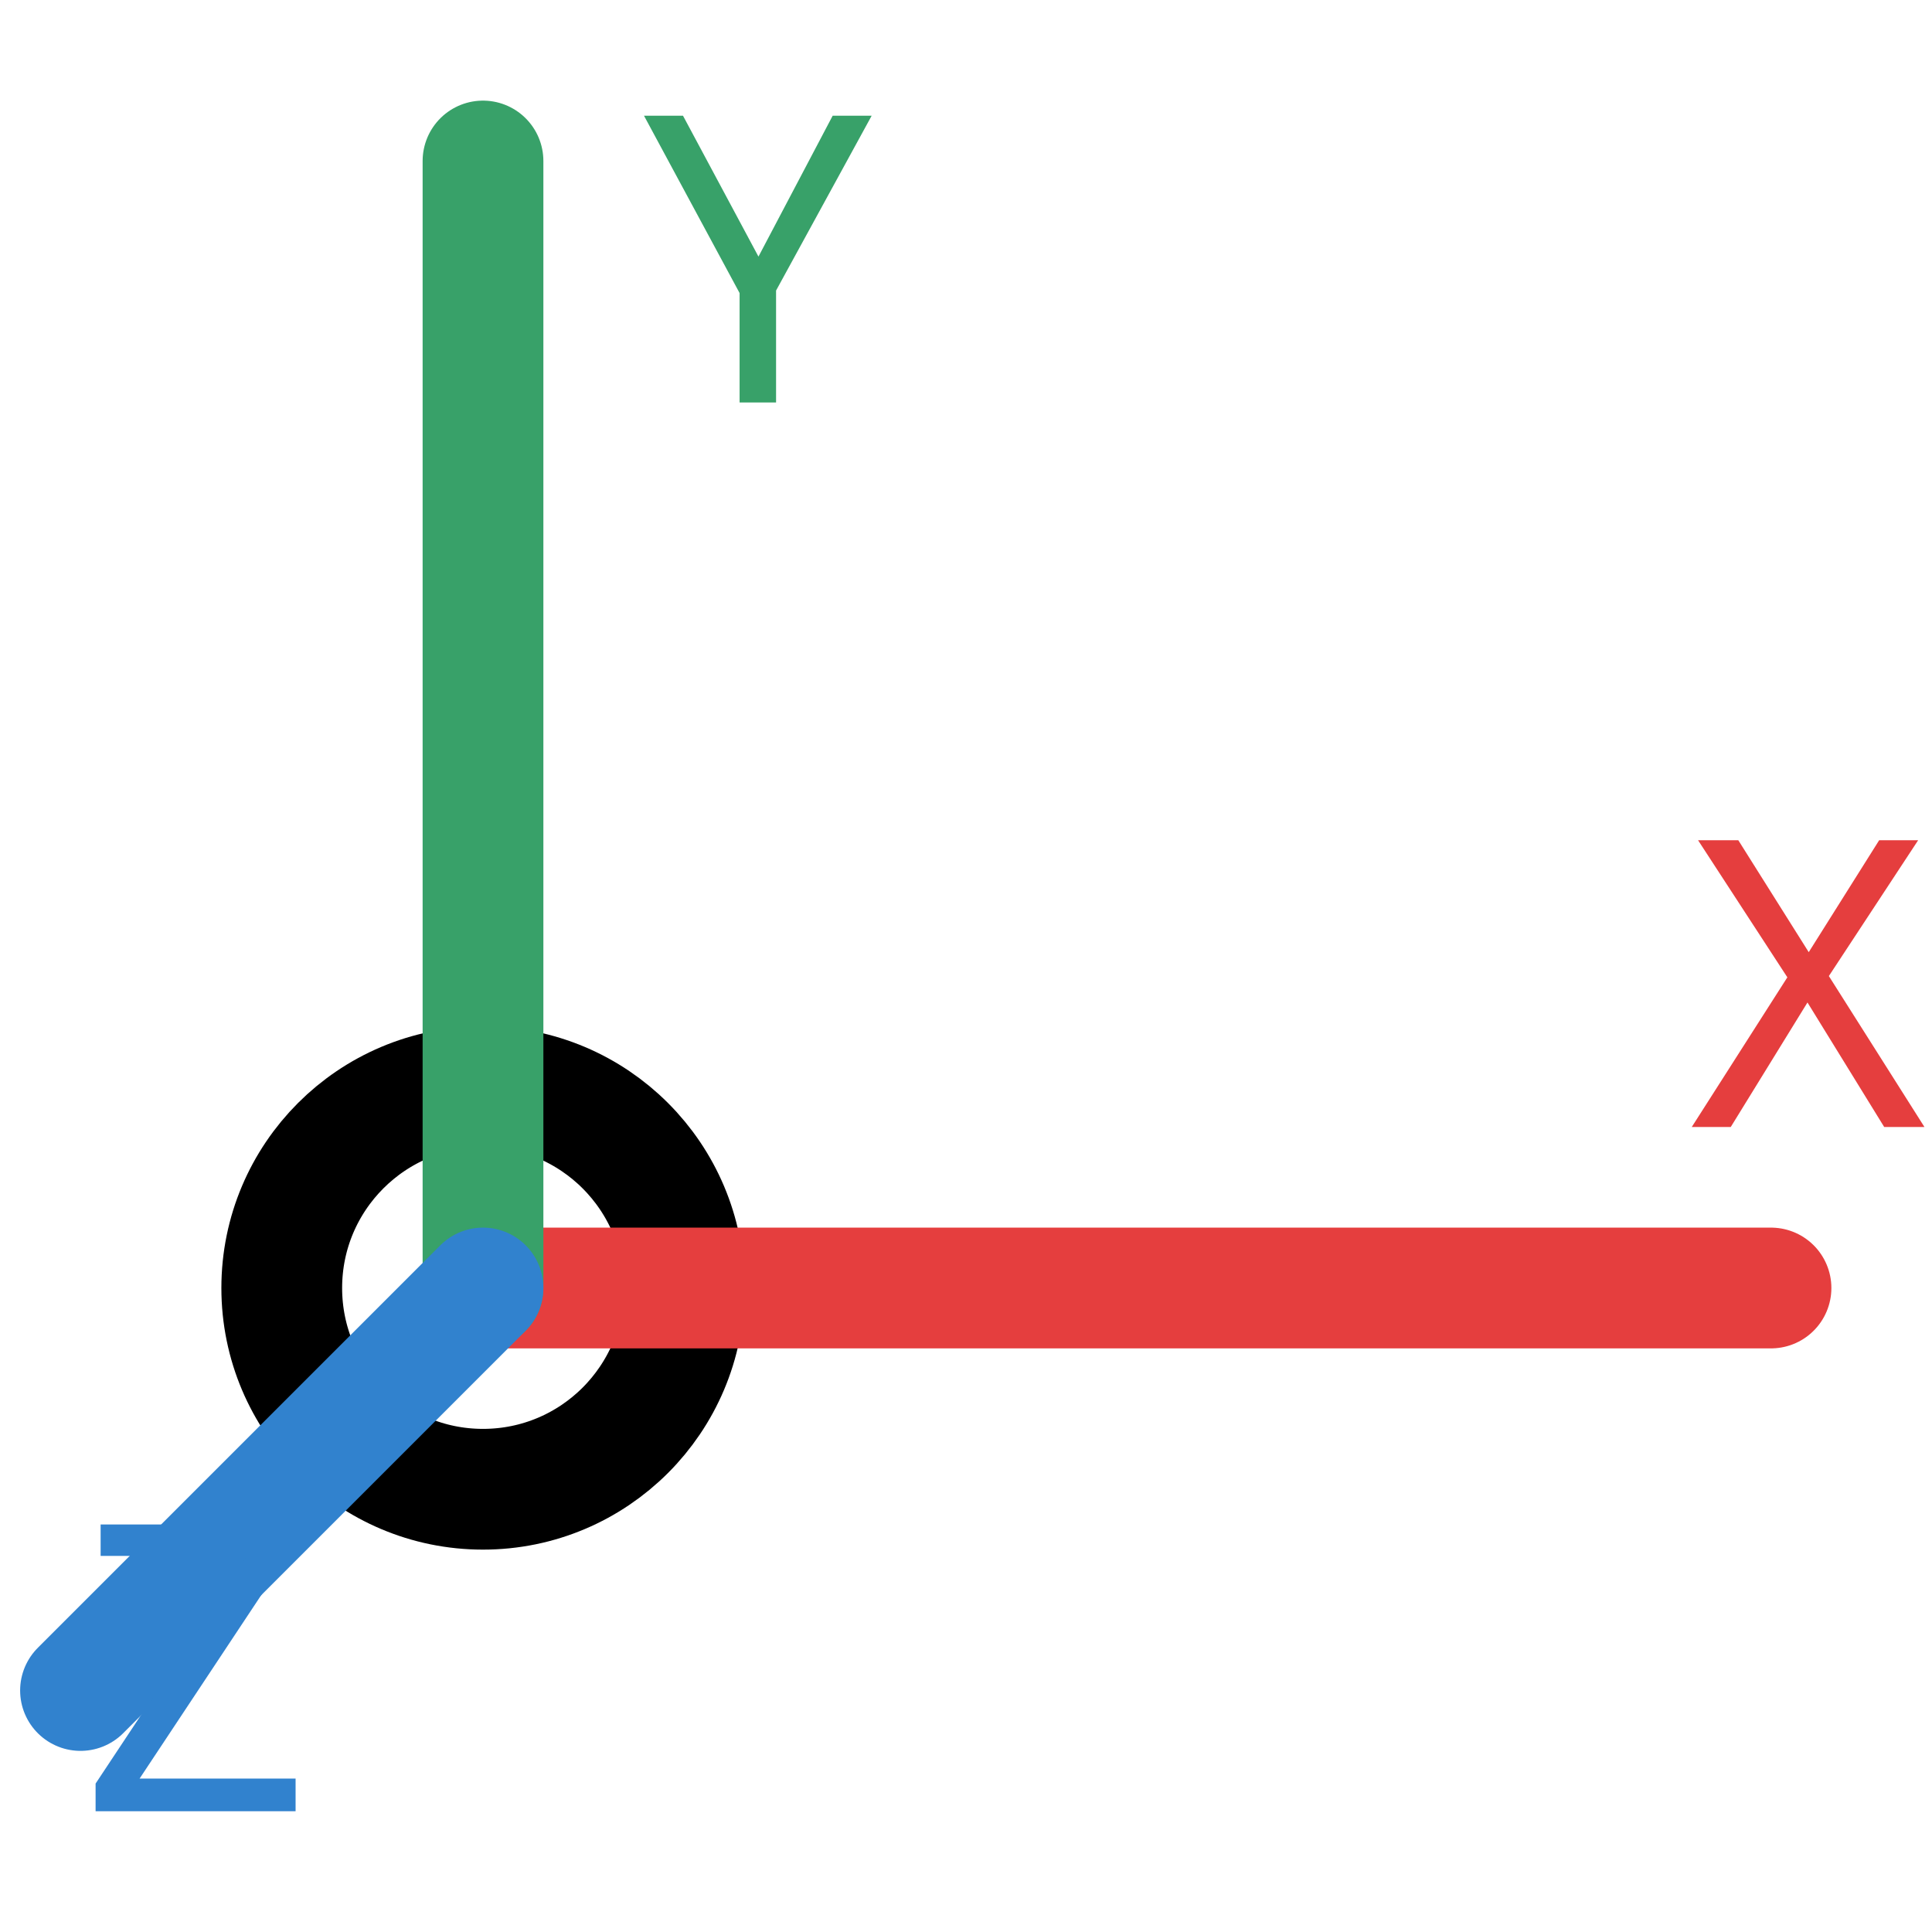
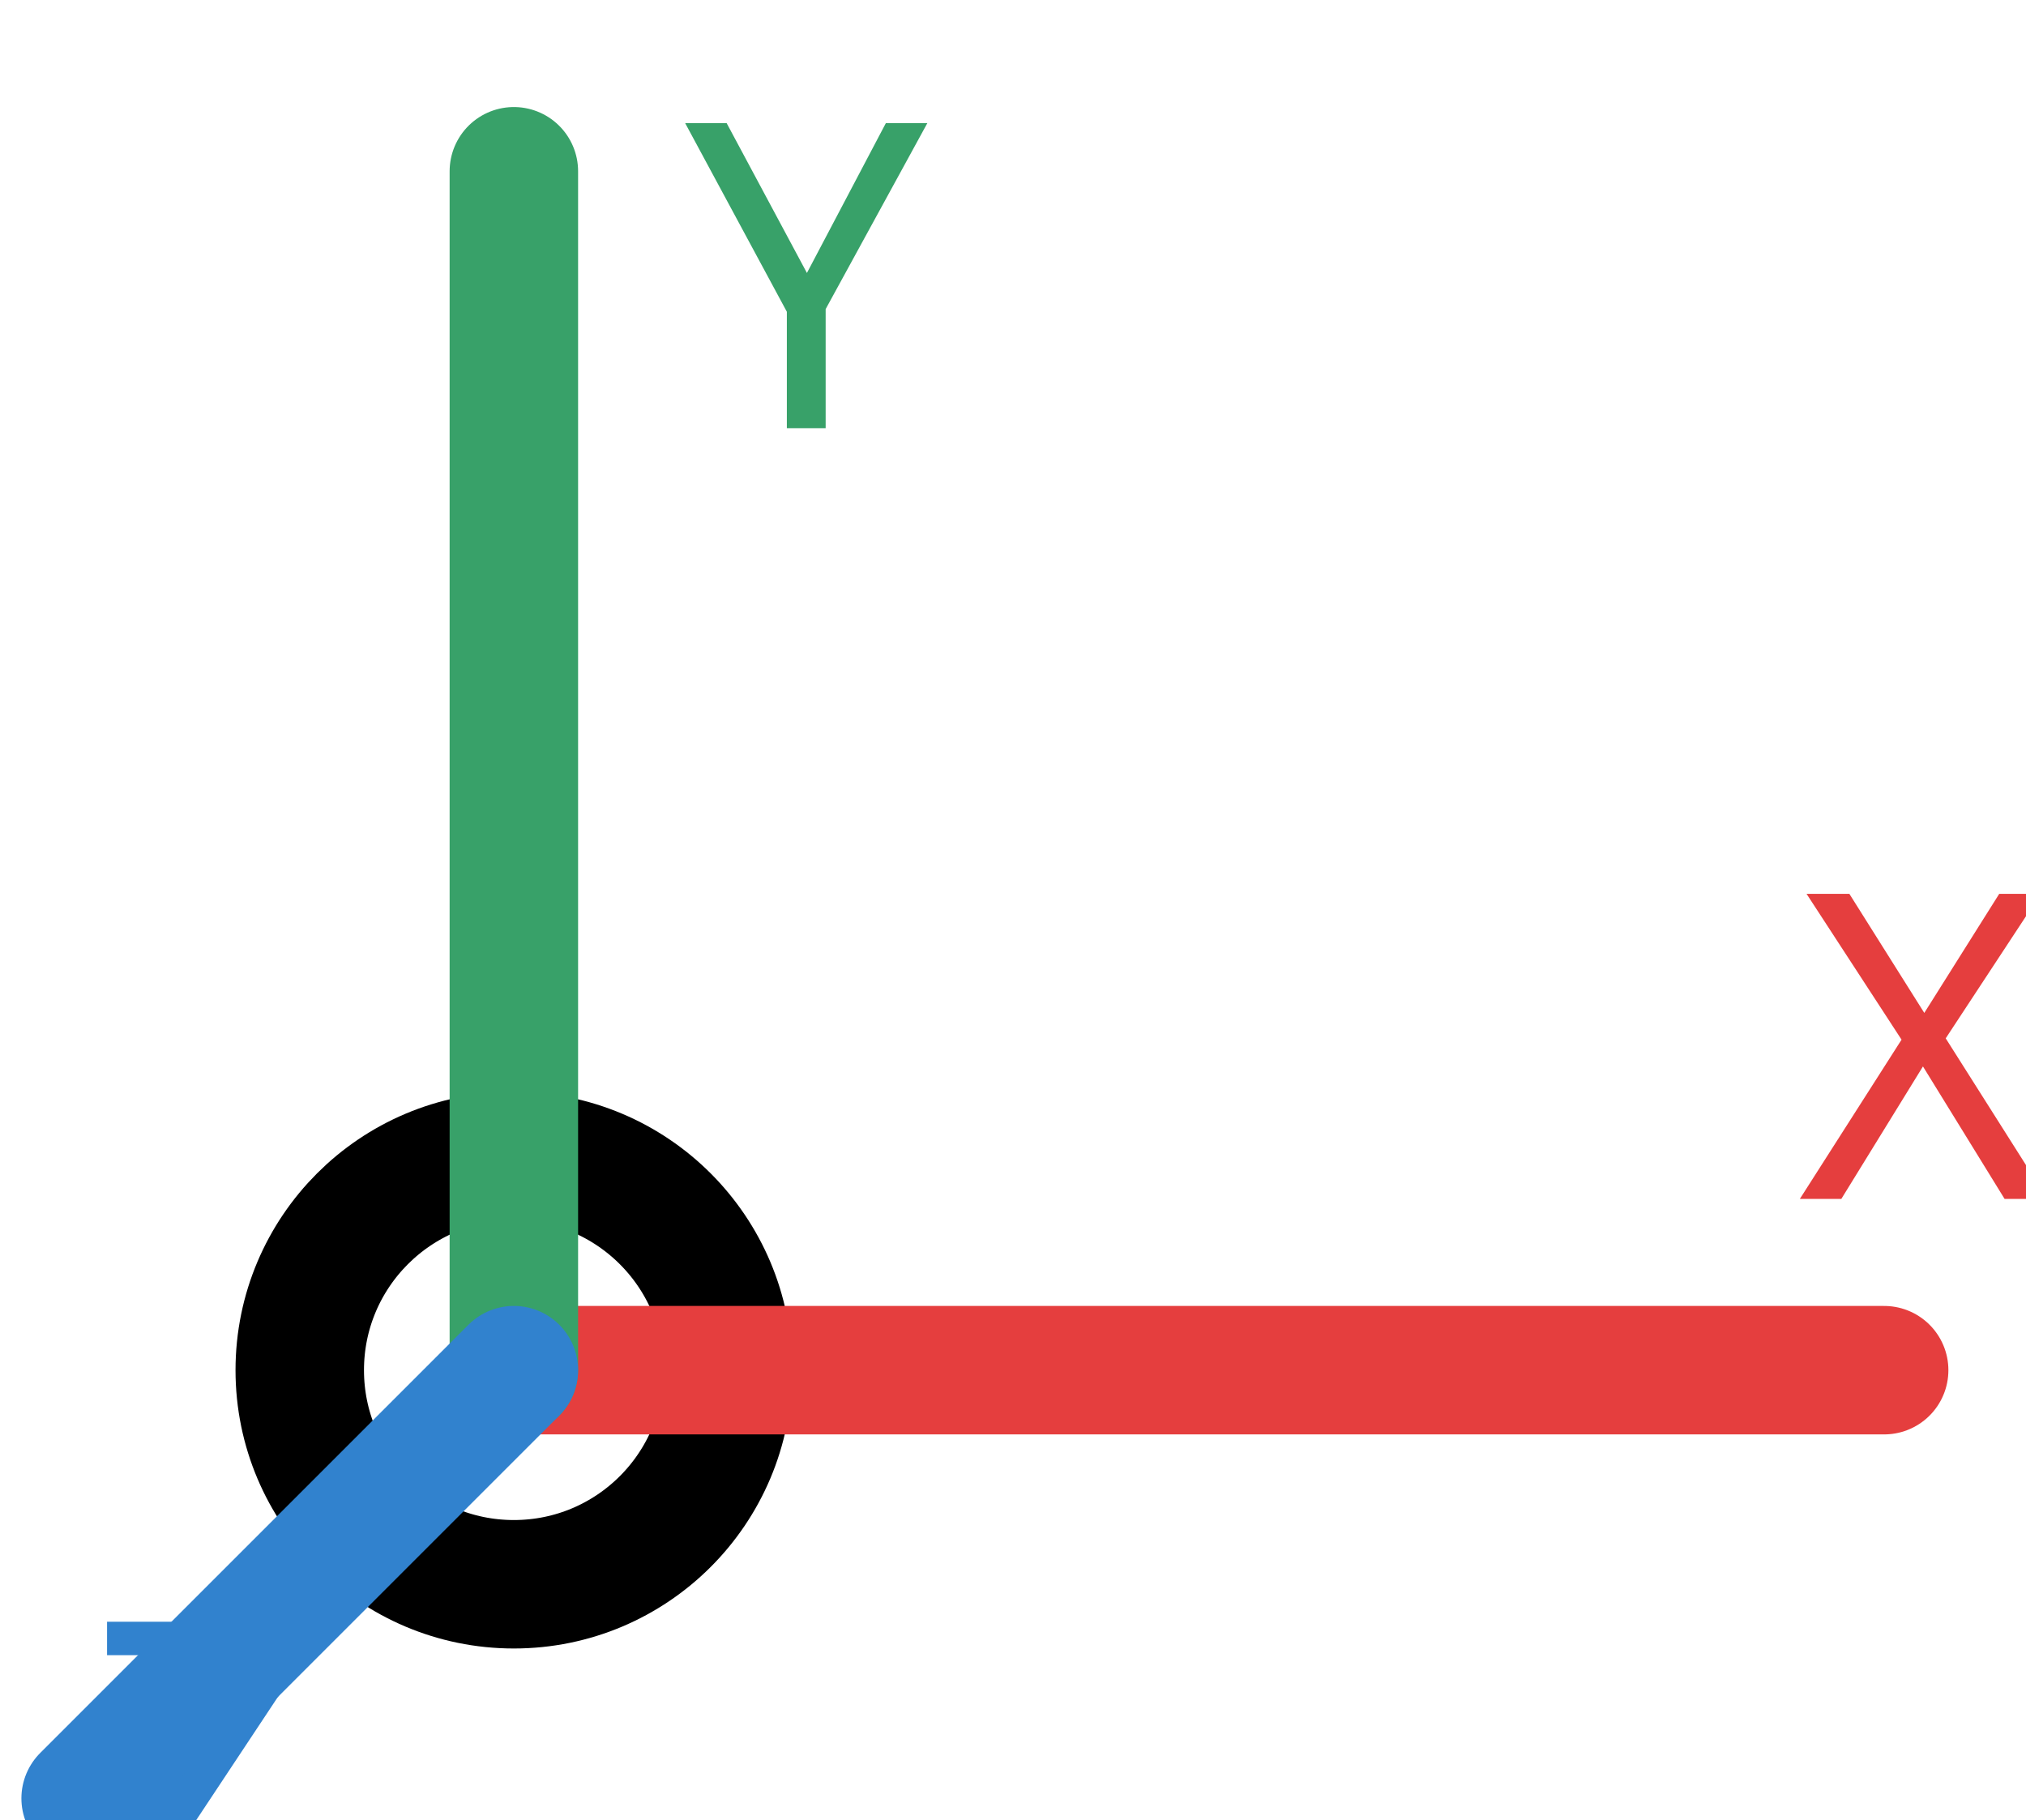
- <svg xmlns="http://www.w3.org/2000/svg" width="24" height="24" viewBox="0 0 24 24" fill="none" stroke-width="1.5" stroke-linecap="round" stroke-linejoin="round">
+ <svg xmlns="http://www.w3.org/2000/svg" fill="none" stroke-width="1.5" stroke-linecap="round" stroke-linejoin="round">
  <circle cx="6" cy="16" r="2.5" fill="none" stroke="currentColor" />
  <line x1="6" y1="16" x2="22" y2="16" stroke="#E53E3E" />
  <line x1="6" y1="16" x2="6" y2="2" stroke="#38A169" />
  <line x1="6" y1="16" x2="1" y2="21" stroke="#3182CE" />
  <text x="21" y="14" font-size="5" fill="#E53E3E" font-family="sans-serif">X</text>
  <text x="8" y="5" font-size="5" fill="#38A169" font-family="sans-serif">Y</text>
  <text x="1" y="22.5" font-size="5" fill="#3182CE" font-family="sans-serif">Z</text>
</svg>
